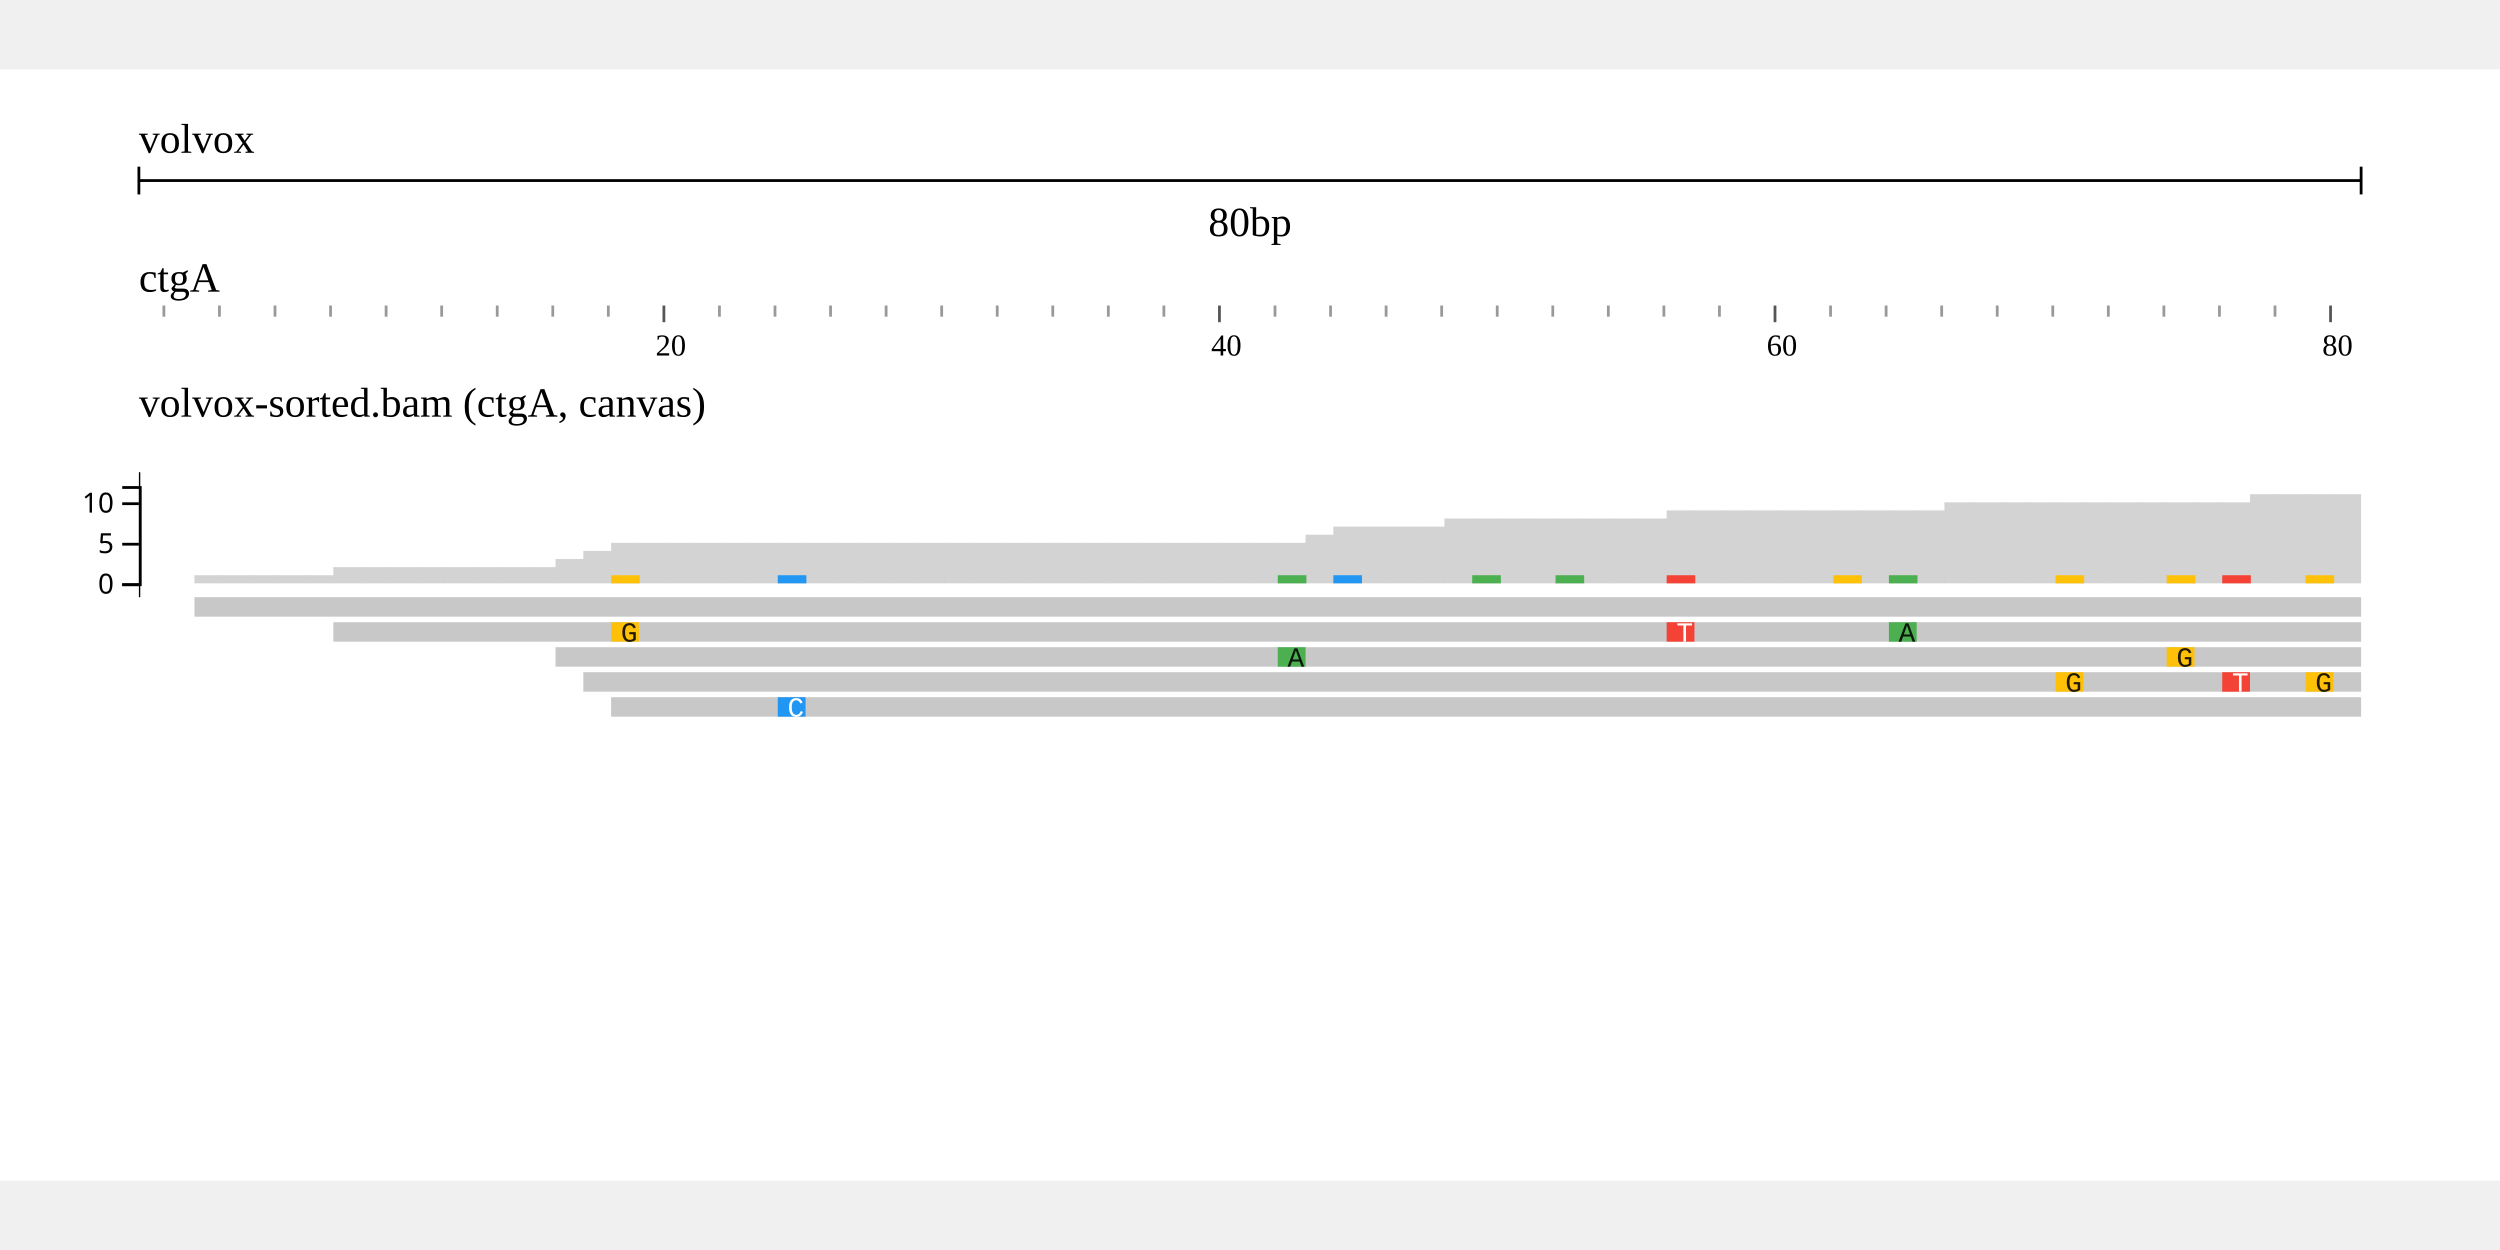
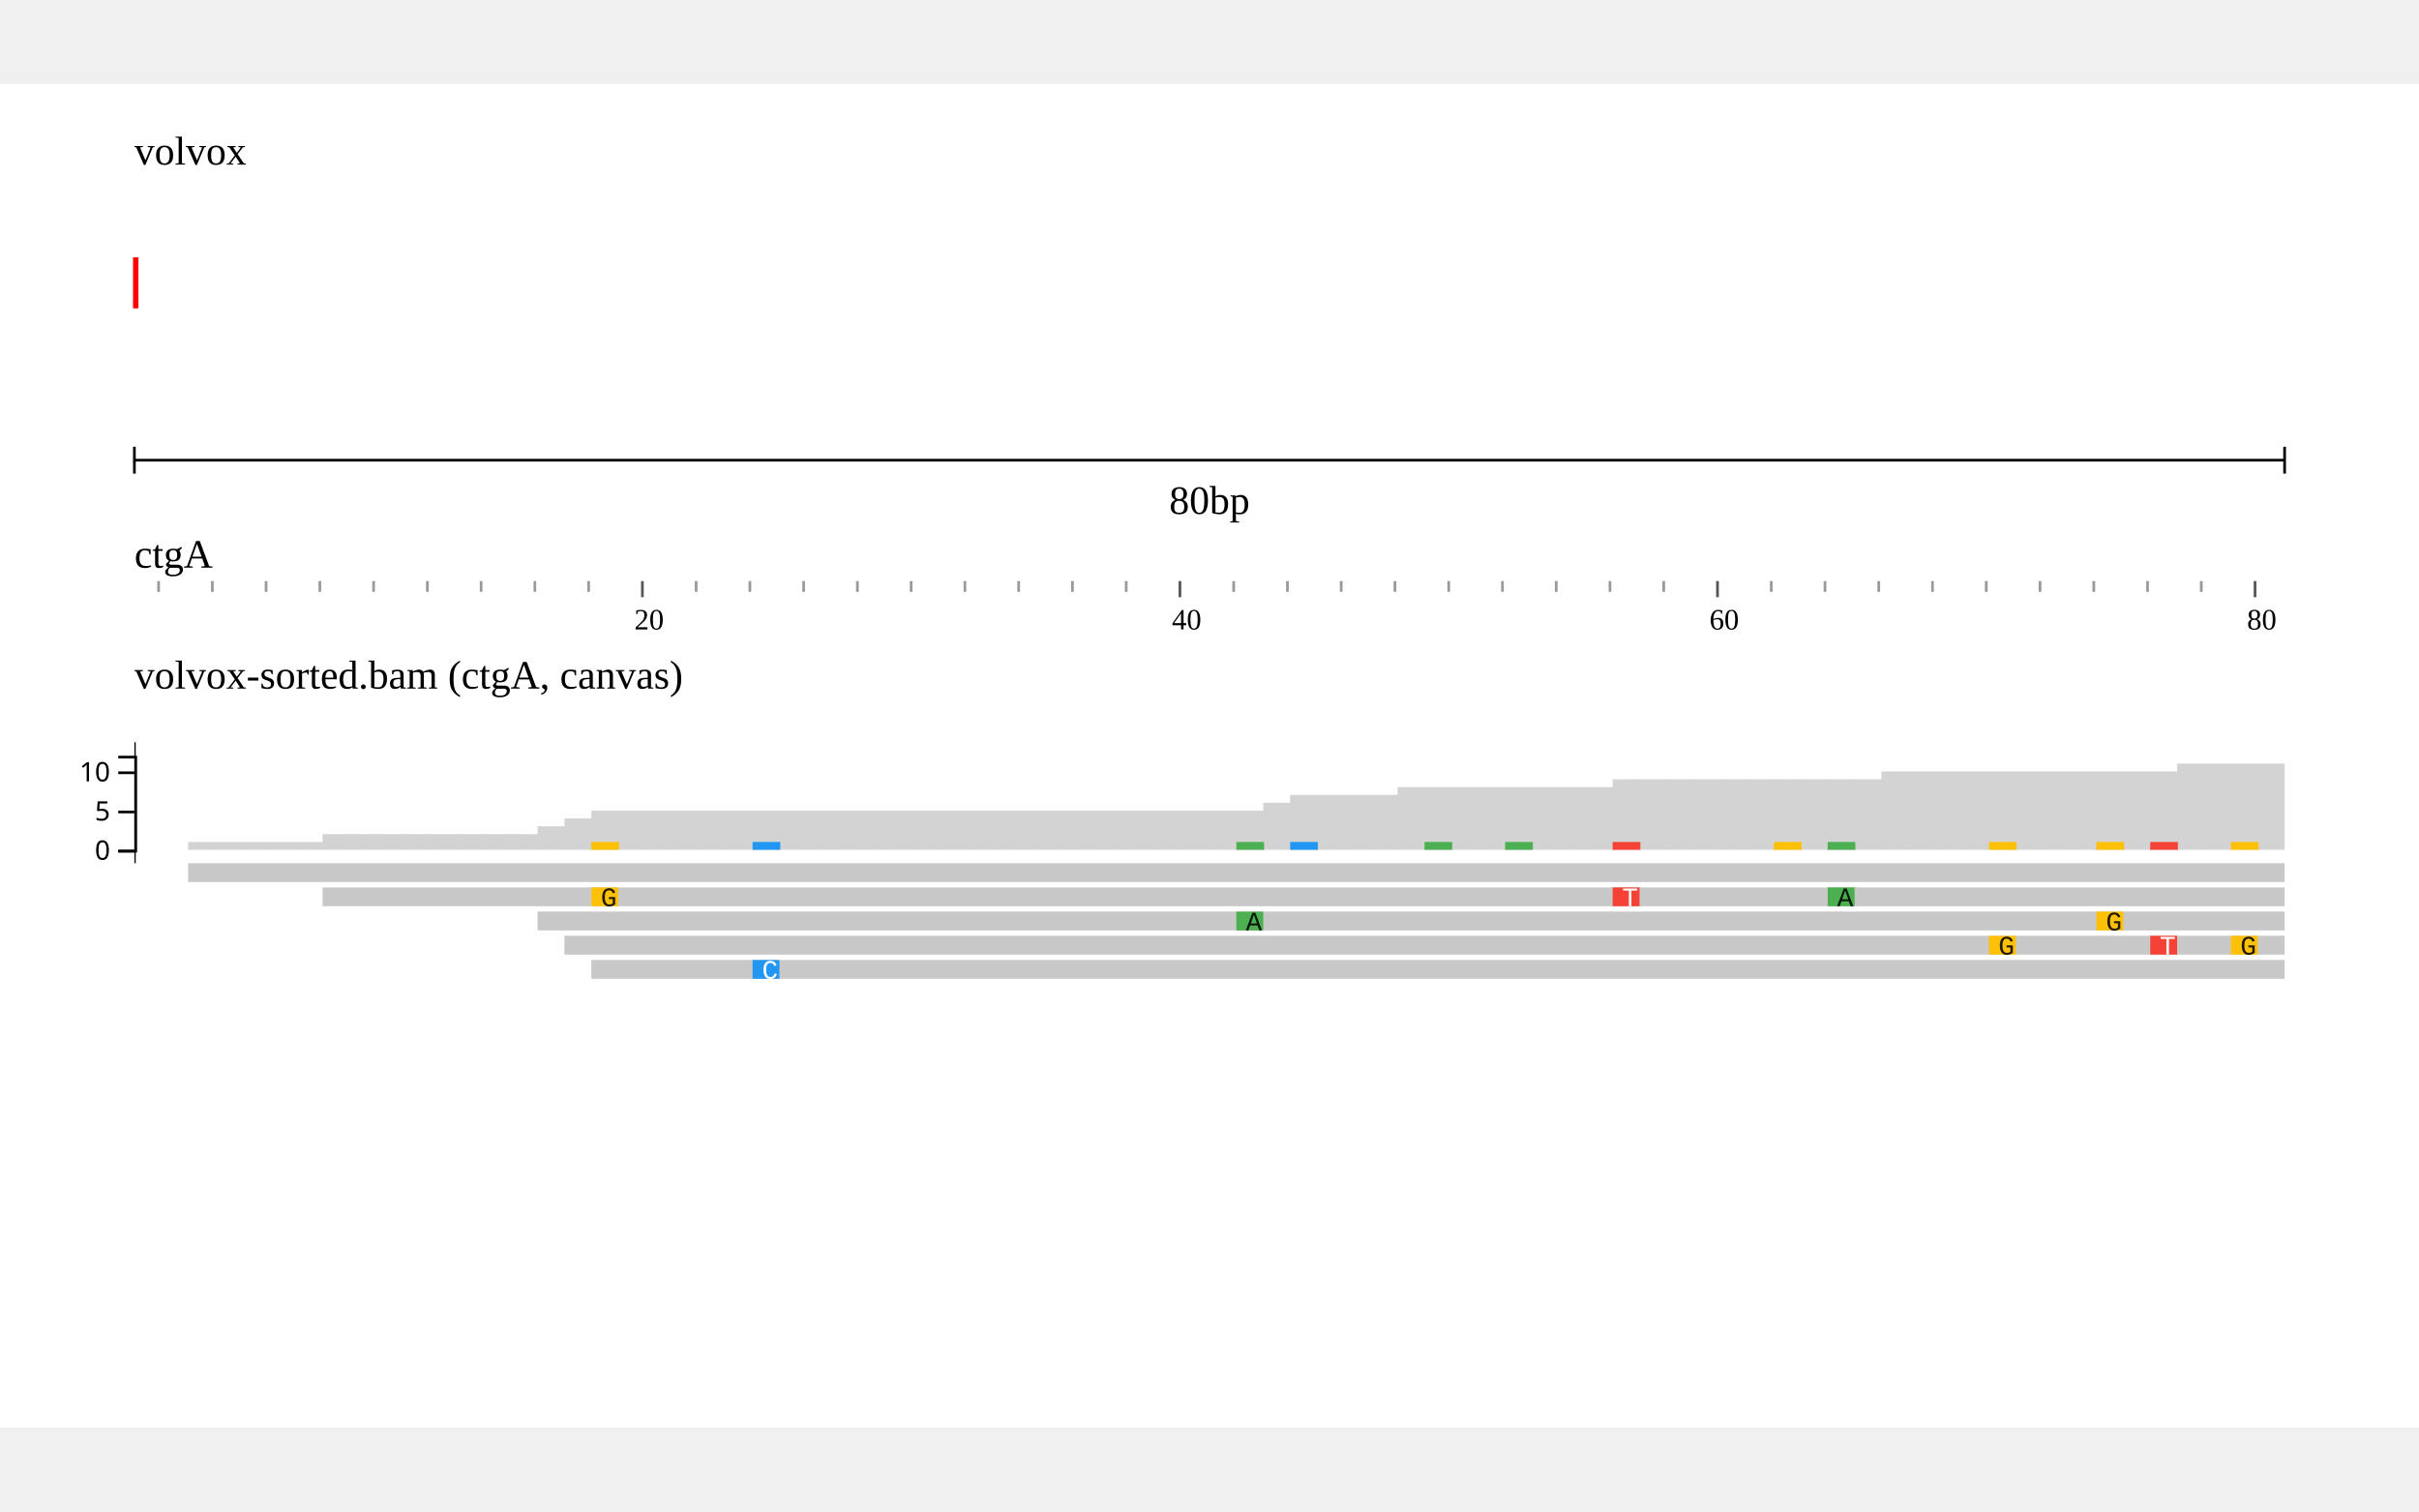
- <svg xmlns="http://www.w3.org/2000/svg" width="800" height="400" viewBox="0,0,900,400">
-   <rect width="900" height="400" fill="white" />
+ <svg xmlns="http://www.w3.org/2000/svg" width="800" height="500" viewBox="0,0,900,500">
+   <rect width="900" height="500" fill="white" />
  <g stroke="none" transform="translate(50 15)">
    <g id="header">
      <text x="0" y="15" font-size="15">volvox</text>
-       <g transform="translate(0 15)">
+       <g transform="translate(0 50)">
+         <svg style="width:100%">
+           <g transform="translate(-0)" />
+         </svg>
+         <rect stroke="red" fill="none" width="1" height="18" x="0" y="0" />
+       </g>
+       <g transform="translate(0 115)">
        <line x1="0" x2="800" y1="10" y2="10" stroke="black" />
        <line x1="0" x2="0" y1="5" y2="15" stroke="black" />
        <line x1="800" x2="800" y1="5" y2="15" stroke="black" />
        <text x="400" y="30" text-anchor="middle" font-size="15">80bp</text>
      </g>
-       <g transform="translate(0 50)">
+       <g transform="translate(0 150)">
        <defs>
          <clipPath id="clip-ruler">
            <rect x="0" y="0" width="800" height="20" />
          </clipPath>
        </defs>
        <g transform="translate(0 0)">
          <text x="0" y="15" font-size="15">ctgA</text>
          <g transform="translate(0 20)" clip-path="url(#clip-ruler)">
            <line x1="-11" x2="-11" y1="0" y2="6" stroke-width="1" stroke="#555" class="makeStyles-majorTick-2" data-bp="-1" />
            <line x1="9" x2="9" y1="0" y2="4" stroke-width="1" stroke="#999" class="makeStyles-minorTick-3" data-bp="1" />
            <line x1="29" x2="29" y1="0" y2="4" stroke-width="1" stroke="#999" class="makeStyles-minorTick-3" data-bp="3" />
            <line x1="49" x2="49" y1="0" y2="4" stroke-width="1" stroke="#999" class="makeStyles-minorTick-3" data-bp="5" />
            <line x1="69" x2="69" y1="0" y2="4" stroke-width="1" stroke="#999" class="makeStyles-minorTick-3" data-bp="7" />
            <line x1="89" x2="89" y1="0" y2="4" stroke-width="1" stroke="#999" class="makeStyles-minorTick-3" data-bp="9" />
            <line x1="109" x2="109" y1="0" y2="4" stroke-width="1" stroke="#999" class="makeStyles-minorTick-3" data-bp="11" />
            <line x1="129" x2="129" y1="0" y2="4" stroke-width="1" stroke="#999" class="makeStyles-minorTick-3" data-bp="13" />
            <line x1="149" x2="149" y1="0" y2="4" stroke-width="1" stroke="#999" class="makeStyles-minorTick-3" data-bp="15" />
            <line x1="169" x2="169" y1="0" y2="4" stroke-width="1" stroke="#999" class="makeStyles-minorTick-3" data-bp="17" />
            <line x1="189" x2="189" y1="0" y2="6" stroke-width="1" stroke="#555" class="makeStyles-majorTick-2" data-bp="19" />
            <line x1="209" x2="209" y1="0" y2="4" stroke-width="1" stroke="#999" class="makeStyles-minorTick-3" data-bp="21" />
            <line x1="229" x2="229" y1="0" y2="4" stroke-width="1" stroke="#999" class="makeStyles-minorTick-3" data-bp="23" />
            <line x1="249" x2="249" y1="0" y2="4" stroke-width="1" stroke="#999" class="makeStyles-minorTick-3" data-bp="25" />
            <line x1="269" x2="269" y1="0" y2="4" stroke-width="1" stroke="#999" class="makeStyles-minorTick-3" data-bp="27" />
            <line x1="289" x2="289" y1="0" y2="4" stroke-width="1" stroke="#999" class="makeStyles-minorTick-3" data-bp="29" />
            <line x1="309" x2="309" y1="0" y2="4" stroke-width="1" stroke="#999" class="makeStyles-minorTick-3" data-bp="31" />
            <line x1="329" x2="329" y1="0" y2="4" stroke-width="1" stroke="#999" class="makeStyles-minorTick-3" data-bp="33" />
            <line x1="349" x2="349" y1="0" y2="4" stroke-width="1" stroke="#999" class="makeStyles-minorTick-3" data-bp="35" />
            <line x1="369" x2="369" y1="0" y2="4" stroke-width="1" stroke="#999" class="makeStyles-minorTick-3" data-bp="37" />
            <line x1="389" x2="389" y1="0" y2="6" stroke-width="1" stroke="#555" class="makeStyles-majorTick-2" data-bp="39" />
            <line x1="409" x2="409" y1="0" y2="4" stroke-width="1" stroke="#999" class="makeStyles-minorTick-3" data-bp="41" />
            <line x1="429" x2="429" y1="0" y2="4" stroke-width="1" stroke="#999" class="makeStyles-minorTick-3" data-bp="43" />
            <line x1="449" x2="449" y1="0" y2="4" stroke-width="1" stroke="#999" class="makeStyles-minorTick-3" data-bp="45" />
            <line x1="469" x2="469" y1="0" y2="4" stroke-width="1" stroke="#999" class="makeStyles-minorTick-3" data-bp="47" />
            <line x1="489" x2="489" y1="0" y2="4" stroke-width="1" stroke="#999" class="makeStyles-minorTick-3" data-bp="49" />
            <line x1="509" x2="509" y1="0" y2="4" stroke-width="1" stroke="#999" class="makeStyles-minorTick-3" data-bp="51" />
            <line x1="529" x2="529" y1="0" y2="4" stroke-width="1" stroke="#999" class="makeStyles-minorTick-3" data-bp="53" />
            <line x1="549" x2="549" y1="0" y2="4" stroke-width="1" stroke="#999" class="makeStyles-minorTick-3" data-bp="55" />
            <line x1="569" x2="569" y1="0" y2="4" stroke-width="1" stroke="#999" class="makeStyles-minorTick-3" data-bp="57" />
            <line x1="589" x2="589" y1="0" y2="6" stroke-width="1" stroke="#555" class="makeStyles-majorTick-2" data-bp="59" />
            <line x1="609" x2="609" y1="0" y2="4" stroke-width="1" stroke="#999" class="makeStyles-minorTick-3" data-bp="61" />
            <line x1="629" x2="629" y1="0" y2="4" stroke-width="1" stroke="#999" class="makeStyles-minorTick-3" data-bp="63" />
            <line x1="649" x2="649" y1="0" y2="4" stroke-width="1" stroke="#999" class="makeStyles-minorTick-3" data-bp="65" />
            <line x1="669" x2="669" y1="0" y2="4" stroke-width="1" stroke="#999" class="makeStyles-minorTick-3" data-bp="67" />
            <line x1="689" x2="689" y1="0" y2="4" stroke-width="1" stroke="#999" class="makeStyles-minorTick-3" data-bp="69" />
            <line x1="709" x2="709" y1="0" y2="4" stroke-width="1" stroke="#999" class="makeStyles-minorTick-3" data-bp="71" />
            <line x1="729" x2="729" y1="0" y2="4" stroke-width="1" stroke="#999" class="makeStyles-minorTick-3" data-bp="73" />
            <line x1="749" x2="749" y1="0" y2="4" stroke-width="1" stroke="#999" class="makeStyles-minorTick-3" data-bp="75" />
            <line x1="769" x2="769" y1="0" y2="4" stroke-width="1" stroke="#999" class="makeStyles-minorTick-3" data-bp="77" />
            <line x1="789" x2="789" y1="0" y2="6" stroke-width="1" stroke="#555" class="makeStyles-majorTick-2" data-bp="79" />
            <line x1="809" x2="809" y1="0" y2="4" stroke-width="1" stroke="#999" class="makeStyles-minorTick-3" data-bp="81" />
            <text x="-14" y="18" style="font-size:11px" class="makeStyles-majorTickLabel-1">0</text>
            <text x="186" y="18" style="font-size:11px" class="makeStyles-majorTickLabel-1">20</text>
            <text x="386" y="18" style="font-size:11px" class="makeStyles-majorTickLabel-1">40</text>
            <text x="586" y="18" style="font-size:11px" class="makeStyles-majorTickLabel-1">60</text>
            <text x="786" y="18" style="font-size:11px" class="makeStyles-majorTickLabel-1">80</text>
          </g>
        </g>
      </g>
    </g>
-     <g transform="translate(0 110)">
+     <g transform="translate(0 210)">
      <text font-size="15" x="0">volvox-sorted.bam (ctgA, canvas)</text>
      <g transform="translate(0 20)">
        <g>
          <g id="snpcov">
            <defs>
              <clipPath id="clip-jest-0">
                <rect x="0" y="0" width="800" height="45" />
              </clipPath>
            </defs>
            <g transform="translate(0 0)">
              <g clip-path="url(#clip-jest-0)">
                <rect fill="#D3D3D3" x="20.000" y="37.083" width="10.300" height="2.917" />
                <rect fill="#D3D3D3" x="30.000" y="37.083" width="10.300" height="2.917" />
                <rect fill="#D3D3D3" x="40.000" y="37.083" width="10.300" height="2.917" />
                <rect fill="#D3D3D3" x="50.000" y="37.083" width="10.300" height="2.917" />
                <rect fill="#D3D3D3" x="60.000" y="37.083" width="10.300" height="2.917" />
                <rect fill="#D3D3D3" x="70.000" y="34.167" width="10.300" height="5.833" />
                <rect fill="#D3D3D3" x="80.000" y="34.167" width="10.300" height="5.833" />
                <rect fill="#D3D3D3" x="90.000" y="34.167" width="10.300" height="5.833" />
                <rect fill="#D3D3D3" x="100.000" y="34.167" width="10.300" height="5.833" />
                <rect fill="#D3D3D3" x="110.000" y="34.167" width="10.300" height="5.833" />
                <rect fill="#D3D3D3" x="120.000" y="34.167" width="10.300" height="5.833" />
                <rect fill="#D3D3D3" x="130.000" y="34.167" width="10.300" height="5.833" />
                <rect fill="#D3D3D3" x="140.000" y="34.167" width="10.300" height="5.833" />
                <rect fill="#D3D3D3" x="150.000" y="31.250" width="10.300" height="8.750" />
                <rect fill="#D3D3D3" x="160.000" y="28.333" width="10.300" height="11.667" />
                <rect fill="#D3D3D3" x="170.000" y="25.417" width="10.300" height="14.583" />
                <rect fill="#D3D3D3" x="180.000" y="25.417" width="10.300" height="14.583" />
                <rect fill="#D3D3D3" x="190.000" y="25.417" width="10.300" height="14.583" />
                <rect fill="#D3D3D3" x="200.000" y="25.417" width="10.300" height="14.583" />
                <rect fill="#D3D3D3" x="210.000" y="25.417" width="10.300" height="14.583" />
                <rect fill="#D3D3D3" x="220.000" y="25.417" width="10.300" height="14.583" />
                <rect fill="#D3D3D3" x="230.000" y="25.417" width="10.300" height="14.583" />
                <rect fill="#D3D3D3" x="240.000" y="25.417" width="10.300" height="14.583" />
                <rect fill="#D3D3D3" x="250.000" y="25.417" width="10.300" height="14.583" />
                <rect fill="#D3D3D3" x="260.000" y="25.417" width="10.300" height="14.583" />
                <rect fill="#D3D3D3" x="270.000" y="25.417" width="10.300" height="14.583" />
                <rect fill="#D3D3D3" x="280.000" y="25.417" width="10.300" height="14.583" />
                <rect fill="#D3D3D3" x="290.000" y="25.417" width="10.300" height="14.583" />
                <rect fill="#D3D3D3" x="300.000" y="25.417" width="10.300" height="14.583" />
                <rect fill="#D3D3D3" x="310.000" y="25.417" width="10.300" height="14.583" />
                <rect fill="#D3D3D3" x="320.000" y="25.417" width="10.300" height="14.583" />
                <rect fill="#D3D3D3" x="330.000" y="25.417" width="10.300" height="14.583" />
                <rect fill="#D3D3D3" x="340.000" y="25.417" width="10.300" height="14.583" />
                <rect fill="#D3D3D3" x="350.000" y="25.417" width="10.300" height="14.583" />
                <rect fill="#D3D3D3" x="360.000" y="25.417" width="10.300" height="14.583" />
                <rect fill="#D3D3D3" x="370.000" y="25.417" width="10.300" height="14.583" />
                <rect fill="#D3D3D3" x="380.000" y="25.417" width="10.300" height="14.583" />
                <rect fill="#D3D3D3" x="390.000" y="25.417" width="10.300" height="14.583" />
                <rect fill="#D3D3D3" x="400.000" y="25.417" width="10.300" height="14.583" />
                <rect fill="#D3D3D3" x="410.000" y="25.417" width="10.300" height="14.583" />
                <rect fill="#D3D3D3" x="420.000" y="22.500" width="10.300" height="17.500" />
                <rect fill="#D3D3D3" x="430.000" y="19.583" width="10.300" height="20.417" />
                <rect fill="#D3D3D3" x="440.000" y="19.583" width="10.300" height="20.417" />
                <rect fill="#D3D3D3" x="450.000" y="19.583" width="10.300" height="20.417" />
                <rect fill="#D3D3D3" x="460.000" y="19.583" width="10.300" height="20.417" />
                <rect fill="#D3D3D3" x="470.000" y="16.667" width="10.300" height="23.333" />
                <rect fill="#D3D3D3" x="480.000" y="16.667" width="10.300" height="23.333" />
                <rect fill="#D3D3D3" x="490.000" y="16.667" width="10.300" height="23.333" />
                <rect fill="#D3D3D3" x="500.000" y="16.667" width="10.300" height="23.333" />
                <rect fill="#D3D3D3" x="510.000" y="16.667" width="10.300" height="23.333" />
                <rect fill="#D3D3D3" x="520.000" y="16.667" width="10.300" height="23.333" />
                <rect fill="#D3D3D3" x="530.000" y="16.667" width="10.300" height="23.333" />
                <rect fill="#D3D3D3" x="540.000" y="16.667" width="10.300" height="23.333" />
                <rect fill="#D3D3D3" x="550.000" y="13.750" width="10.300" height="26.250" />
                <rect fill="#D3D3D3" x="560.000" y="13.750" width="10.300" height="26.250" />
                <rect fill="#D3D3D3" x="570.000" y="13.750" width="10.300" height="26.250" />
                <rect fill="#D3D3D3" x="580.000" y="13.750" width="10.300" height="26.250" />
                <rect fill="#D3D3D3" x="590.000" y="13.750" width="10.300" height="26.250" />
                <rect fill="#D3D3D3" x="600.000" y="13.750" width="10.300" height="26.250" />
                <rect fill="#D3D3D3" x="610.000" y="13.750" width="10.300" height="26.250" />
                <rect fill="#D3D3D3" x="620.000" y="13.750" width="10.300" height="26.250" />
                <rect fill="#D3D3D3" x="630.000" y="13.750" width="10.300" height="26.250" />
                <rect fill="#D3D3D3" x="640.000" y="13.750" width="10.300" height="26.250" />
                <rect fill="#D3D3D3" x="650.000" y="10.833" width="10.300" height="29.167" />
                <rect fill="#D3D3D3" x="660.000" y="10.833" width="10.300" height="29.167" />
                <rect fill="#D3D3D3" x="670.000" y="10.833" width="10.300" height="29.167" />
                <rect fill="#D3D3D3" x="680.000" y="10.833" width="10.300" height="29.167" />
                <rect fill="#D3D3D3" x="690.000" y="10.833" width="10.300" height="29.167" />
                <rect fill="#D3D3D3" x="700.000" y="10.833" width="10.300" height="29.167" />
                <rect fill="#D3D3D3" x="710.000" y="10.833" width="10.300" height="29.167" />
                <rect fill="#D3D3D3" x="720.000" y="10.833" width="10.300" height="29.167" />
                <rect fill="#D3D3D3" x="730.000" y="10.833" width="10.300" height="29.167" />
                <rect fill="#D3D3D3" x="740.000" y="10.833" width="10.300" height="29.167" />
                <rect fill="#D3D3D3" x="750.000" y="10.833" width="10.300" height="29.167" />
                <rect fill="#D3D3D3" x="760.000" y="7.917" width="10.300" height="32.083" />
                <rect fill="#D3D3D3" x="770.000" y="7.917" width="10.300" height="32.083" />
                <rect fill="#D3D3D3" x="780.000" y="7.917" width="10.300" height="32.083" />
                <rect fill="#D3D3D3" x="790.000" y="7.917" width="10.300" height="32.083" />
                <rect fill="#D3D3D3" x="800.000" y="7.917" width="10.000" height="32.083" />
                <path fill="none" stroke="#000000" d="M 0 0 L 0 810" />
                <rect fill="#FFC107" x="170.000" y="37.083" width="10.300" height="2.917" />
                <rect fill="#2196F3" x="230.000" y="37.083" width="10.300" height="2.917" />
                <rect fill="#4CAF50" x="410.000" y="37.083" width="10.300" height="2.917" />
                <rect fill="#2196F3" x="430.000" y="37.083" width="10.300" height="2.917" />
                <rect fill="#4CAF50" x="480.000" y="37.083" width="10.300" height="2.917" />
                <rect fill="#4CAF50" x="510.000" y="37.083" width="10.300" height="2.917" />
                <rect fill="#F44336" x="550.000" y="37.083" width="10.300" height="2.917" />
                <rect fill="#FFC107" x="610.000" y="37.083" width="10.300" height="2.917" />
                <rect fill="#4CAF50" x="630.000" y="37.083" width="10.300" height="2.917" />
                <rect fill="#FFC107" x="690.000" y="37.083" width="10.300" height="2.917" />
                <rect fill="#FFC107" x="730.000" y="37.083" width="10.300" height="2.917" />
                <rect fill="#F44336" x="750.000" y="37.083" width="10.300" height="2.917" />
                <rect fill="#FFC107" x="780.000" y="37.083" width="10.300" height="2.917" />
              </g>
            </g>
          </g>
          <g transform="translate(0)">
            <g fill="none" font-size="10" font-family="sans-serif" text-anchor="end" stroke-width="1">
              <path stroke="black" d="M-6,40.5H0.5V5.5H-6" />
              <g opacity="1" transform="translate(0,40)">
                <line stroke="black" x2="-6" y1="0.5" y2="0.5" />
                <text fill="black" dy="0.32em" x="-9" y="0.5">0</text>
              </g>
              <g opacity="1" transform="translate(0,25.41667)">
                <line stroke="black" x2="-6" y1="0.5" y2="0.5" />
                <text fill="black" dy="0.32em" x="-9" y="0.5">5</text>
              </g>
              <g opacity="1" transform="translate(0,10.83333)">
                <line stroke="black" x2="-6" y1="0.5" y2="0.5" />
                <text fill="black" dy="0.32em" x="-9" y="0.5">10</text>
              </g>
            </g>
          </g>
        </g>
        <g transform="translate(0 45)">
          <defs>
            <clipPath id="clip-jest-0">
              <rect x="0" y="0" width="800" height="205" />
            </clipPath>
          </defs>
          <g transform="translate(0 0)">
            <g clip-path="url(#clip-jest-0)">
              <path fill="#C8C8C8" d="M 20 0 L 20 7 L 1020 7 L 1025 3.5 L 1020 0" />
              <path fill="#C8C8C8" d="M 70 9 L 70 16 L 1070 16 L 1075 12.5 L 1070 9" />
              <rect fill="#FFC107" x="170.000" y="9.000" width="10.000" height="7.000" />
              <text fill="#000000" fill-opacity="0.87" x="173.500" y="16.000" font-style="normal" font-family="Courier New,monospace" font-size="10px">G</text>
              <rect fill="#F44336" x="550.000" y="9.000" width="10.000" height="7.000" />
              <text fill="#FFFFFF" x="553.500" y="16.000" font-style="normal" font-family="Courier New,monospace" font-size="10px">T</text>
              <rect fill="#4CAF50" x="630.000" y="9.000" width="10.000" height="7.000" />
              <text fill="#000000" fill-opacity="0.87" x="633.500" y="16.000" font-style="normal" font-family="Courier New,monospace" font-size="10px">A</text>
              <text fill="#FFFFFF" x="833.500" y="16.000" font-style="normal" font-family="Courier New,monospace" font-size="10px">C</text>
              <path fill="#C8C8C8" d="M 150 18 L 150 25 L 1150 25 L 1155 21.5 L 1150 18" />
              <rect fill="#4CAF50" x="410.000" y="18.000" width="10.000" height="7.000" />
              <text fill="#000000" fill-opacity="0.87" x="413.500" y="25.000" font-style="normal" font-family="Courier New,monospace" font-size="10px">A</text>
              <rect fill="#FFC107" x="730.000" y="18.000" width="10.000" height="7.000" />
              <text fill="#000000" fill-opacity="0.87" x="733.500" y="25.000" font-style="normal" font-family="Courier New,monospace" font-size="10px">G</text>
              <text fill="#000000" fill-opacity="0.87" x="1033.500" y="25.000" font-style="normal" font-family="Courier New,monospace" font-size="10px">A</text>
              <path fill="#C8C8C8" d="M 160 27 L 160 34 L 1160 34 L 1165 30.5 L 1160 27" />
              <rect fill="#FFC107" x="690.000" y="27.000" width="10.000" height="7.000" />
              <text fill="#000000" fill-opacity="0.87" x="693.500" y="34.000" font-style="normal" font-family="Courier New,monospace" font-size="10px">G</text>
              <rect fill="#F44336" x="750.000" y="27.000" width="10.000" height="7.000" />
              <text fill="#FFFFFF" x="753.500" y="34.000" font-style="normal" font-family="Courier New,monospace" font-size="10px">T</text>
              <rect fill="#FFC107" x="780.000" y="27.000" width="10.000" height="7.000" />
              <text fill="#000000" fill-opacity="0.87" x="783.500" y="34.000" font-style="normal" font-family="Courier New,monospace" font-size="10px">G</text>
              <text fill="#000000" fill-opacity="0.87" x="853.500" y="34.000" font-style="normal" font-family="Courier New,monospace" font-size="10px">A</text>
              <path fill="#C8C8C8" d="M 170 36 L 170 43 L 1170 43 L 1175 39.5 L 1170 36" />
              <rect fill="#2196F3" x="230.000" y="36.000" width="10.000" height="7.000" />
              <text fill="#FFFFFF" x="233.500" y="43.000" font-style="normal" font-family="Courier New,monospace" font-size="10px">C</text>
              <text fill="#000000" fill-opacity="0.87" x="863.500" y="43.000" font-style="normal" font-family="Courier New,monospace" font-size="10px">G</text>
              <text fill="#FFFFFF" x="1113.500" y="43.000" font-style="normal" font-family="Courier New,monospace" font-size="10px">C</text>
              <path fill="#C8C8C8" d="M 420 45 L 420 52 L 1420 52 L 1425 48.5 L 1420 45" />
              <text fill="#FFFFFF" x="1043.500" y="52.000" font-style="normal" font-family="Courier New,monospace" font-size="10px">T</text>
              <path fill="#C8C8C8" d="M 430 54 L 430 61 L 1430 61 L 1435 57.5 L 1430 54" />
              <rect fill="#2196F3" x="430.000" y="54.000" width="10.000" height="7.000" />
              <text fill="#FFFFFF" x="433.500" y="61.000" font-style="normal" font-family="Courier New,monospace" font-size="10px">C</text>
              <text fill="#000000" fill-opacity="0.87" x="1343.500" y="61.000" font-style="normal" font-family="Courier New,monospace" font-size="10px">A</text>
              <path fill="#C8C8C8" d="M 470 63 L 470 70 L 1470 70 L 1475 66.5 L 1470 63" />
              <rect fill="#4CAF50" x="480.000" y="63.000" width="10.000" height="7.000" />
              <text fill="#000000" fill-opacity="0.87" x="483.500" y="70.000" font-style="normal" font-family="Courier New,monospace" font-size="10px">A</text>
              <rect fill="#4CAF50" x="510.000" y="63.000" width="10.000" height="7.000" />
              <text fill="#000000" fill-opacity="0.87" x="513.500" y="70.000" font-style="normal" font-family="Courier New,monospace" font-size="10px">A</text>
              <path fill="#C8C8C8" d="M 550 72 L 550 79 L 1550 79 L 1555 75.5 L 1550 72" />
              <rect fill="#FFC107" x="610.000" y="72.000" width="10.000" height="7.000" />
              <text fill="#000000" fill-opacity="0.87" x="613.500" y="79.000" font-style="normal" font-family="Courier New,monospace" font-size="10px">G</text>
              <path fill="#C8C8C8" d="M 650 81 L 650 88 L 1650 88 L 1655 84.5 L 1650 81" />
              <text fill="#FFFFFF" x="1043.500" y="88.000" font-style="normal" font-family="Courier New,monospace" font-size="10px">C</text>
              <path fill="#C8C8C8" d="M 760 90 L 760 97 L 1760 97 L 1765 93.5 L 1760 90" />
              <path fill="#C8C8C8" d="M 900 99 L 900 106 L 1900 106 L 1905 102.5 L 1900 99" />
              <path fill="#C8C8C8" d="M 940 108 L 940 115 L 1940 115 L 1945 111.5 L 1940 108" />
              <path fill="#C8C8C8" d="M 1090 0 L 1090 7 L 2090 7 L 2095 3.5 L 2090 0" />
              <path fill="#C8C8C8" d="M 1230 9 L 1230 16 L 2230 16 L 2235 12.5 L 2230 9" />
              <text fill="#FFFFFF" x="1363.500" y="16.000" font-style="normal" font-family="Courier New,monospace" font-size="10px">C</text>
              <text fill="#000000" fill-opacity="0.87" x="2213.500" y="16.000" font-style="normal" font-family="Courier New,monospace" font-size="10px">A</text>
              <path fill="#C8C8C8" d="M 1250 18 L 1250 25 L 2250 25 L 2255 21.5 L 2250 18" />
              <text fill="#FFFFFF" x="1593.500" y="25.000" font-style="normal" font-family="Courier New,monospace" font-size="10px">T</text>
              <path fill="#C8C8C8" d="M 1320 27 L 1320 34 L 2320 34 L 2325 30.5 L 2320 27" />
              <text fill="#FFFFFF" x="1793.500" y="34.000" font-style="normal" font-family="Courier New,monospace" font-size="10px">T</text>
              <text fill="#000000" fill-opacity="0.87" x="1893.500" y="34.000" font-style="normal" font-family="Courier New,monospace" font-size="10px">G</text>
              <text fill="#FFFFFF" x="1963.500" y="34.000" font-style="normal" font-family="Courier New,monospace" font-size="10px">T</text>
              <text fill="#FFFFFF" x="2173.500" y="34.000" font-style="normal" font-family="Courier New,monospace" font-size="10px">C</text>
              <text fill="#000000" fill-opacity="0.87" x="2223.500" y="34.000" font-style="normal" font-family="Courier New,monospace" font-size="10px">G</text>
              <path fill="#C8C8C8" d="M 1400 36 L 1400 43 L 2400 43 L 2405 39.5 L 2400 36" />
              <text fill="#000000" fill-opacity="0.87" x="1583.500" y="43.000" font-style="normal" font-family="Courier New,monospace" font-size="10px">G</text>
              <path fill="#C8C8C8" d="M 1470 45 L 1470 52 L 2470 52 L 2475 48.5 L 2470 45" />
              <text fill="#000000" fill-opacity="0.87" x="1913.500" y="52.000" font-style="normal" font-family="Courier New,monospace" font-size="10px">A</text>
              <path fill="#C8C8C8" d="M 1490 54 L 1490 61 L 2490 61 L 2495 57.5 L 2490 54" />
              <text fill="#000000" fill-opacity="0.87" x="1813.500" y="61.000" font-style="normal" font-family="Courier New,monospace" font-size="10px">A</text>
              <text fill="#000000" fill-opacity="0.87" x="1943.500" y="61.000" font-style="normal" font-family="Courier New,monospace" font-size="10px">G</text>
              <text fill="#FFFFFF" x="2393.500" y="61.000" font-style="normal" font-family="Courier New,monospace" font-size="10px">T</text>
              <path fill="#C8C8C8" d="M 1520 63 L 1520 70 L 2520 70 L 2525 66.5 L 2520 63" />
            </g>
          </g>
        </g>
      </g>
    </g>
  </g>
</svg>
